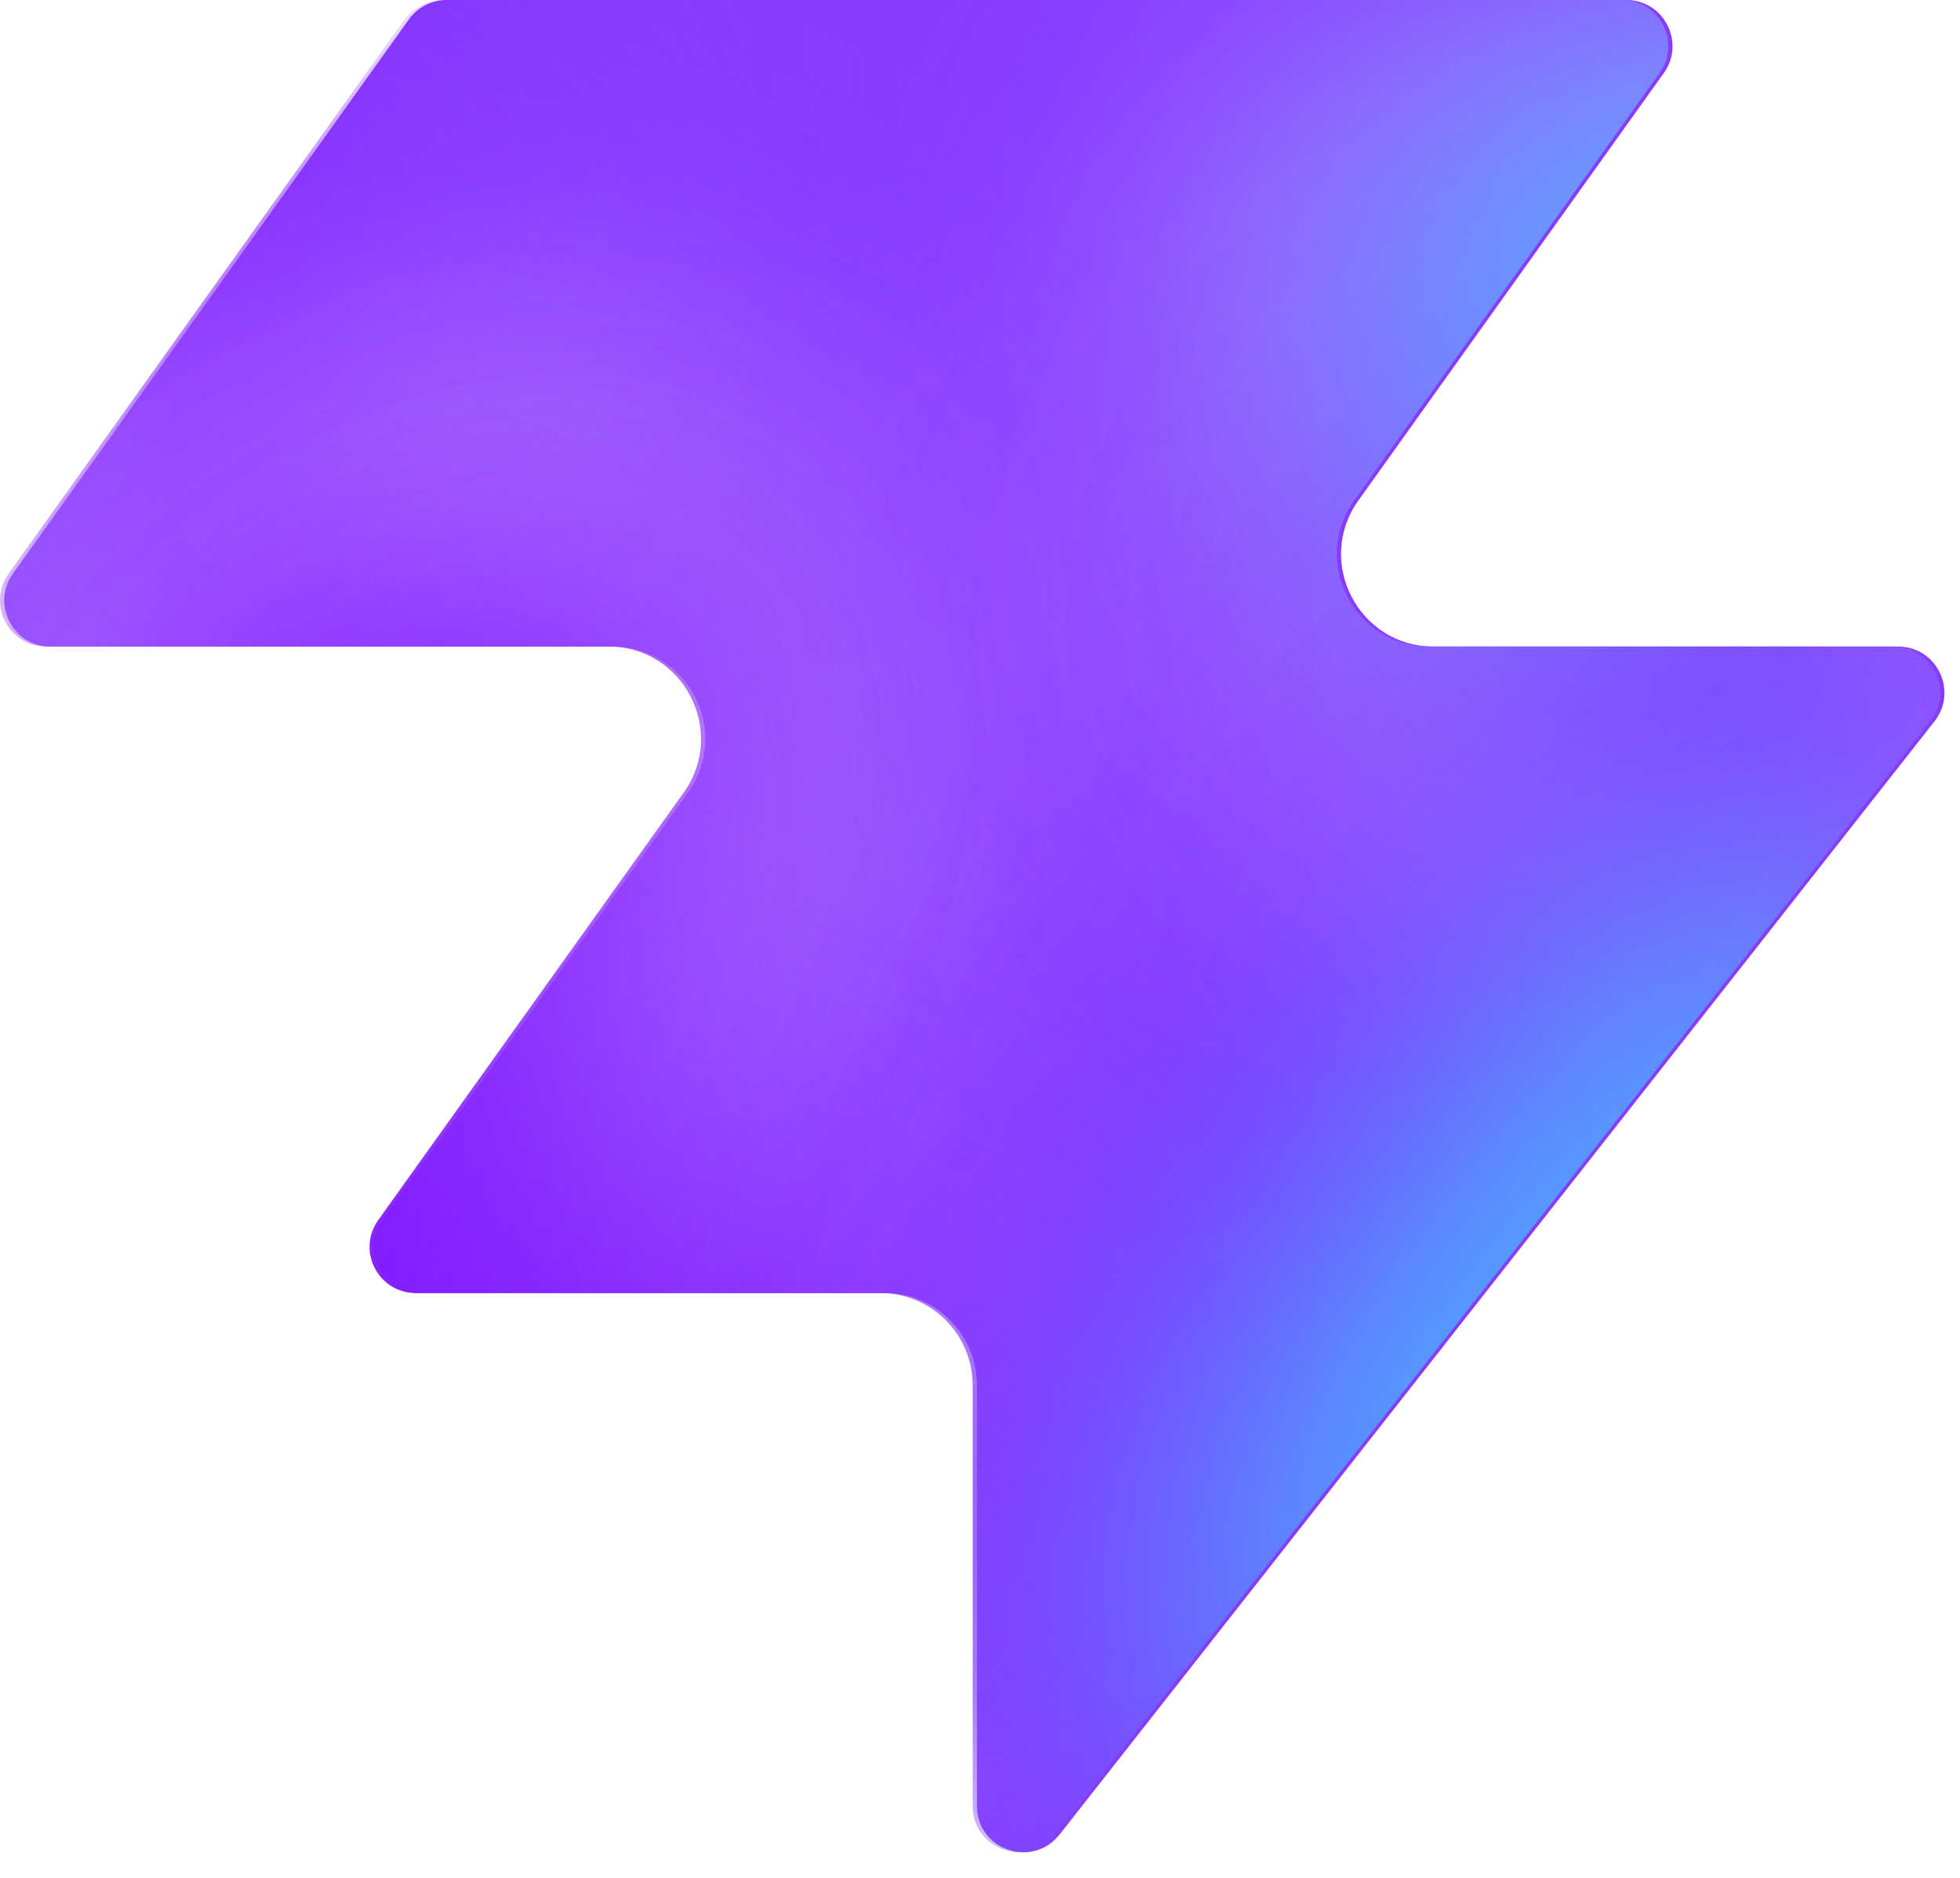
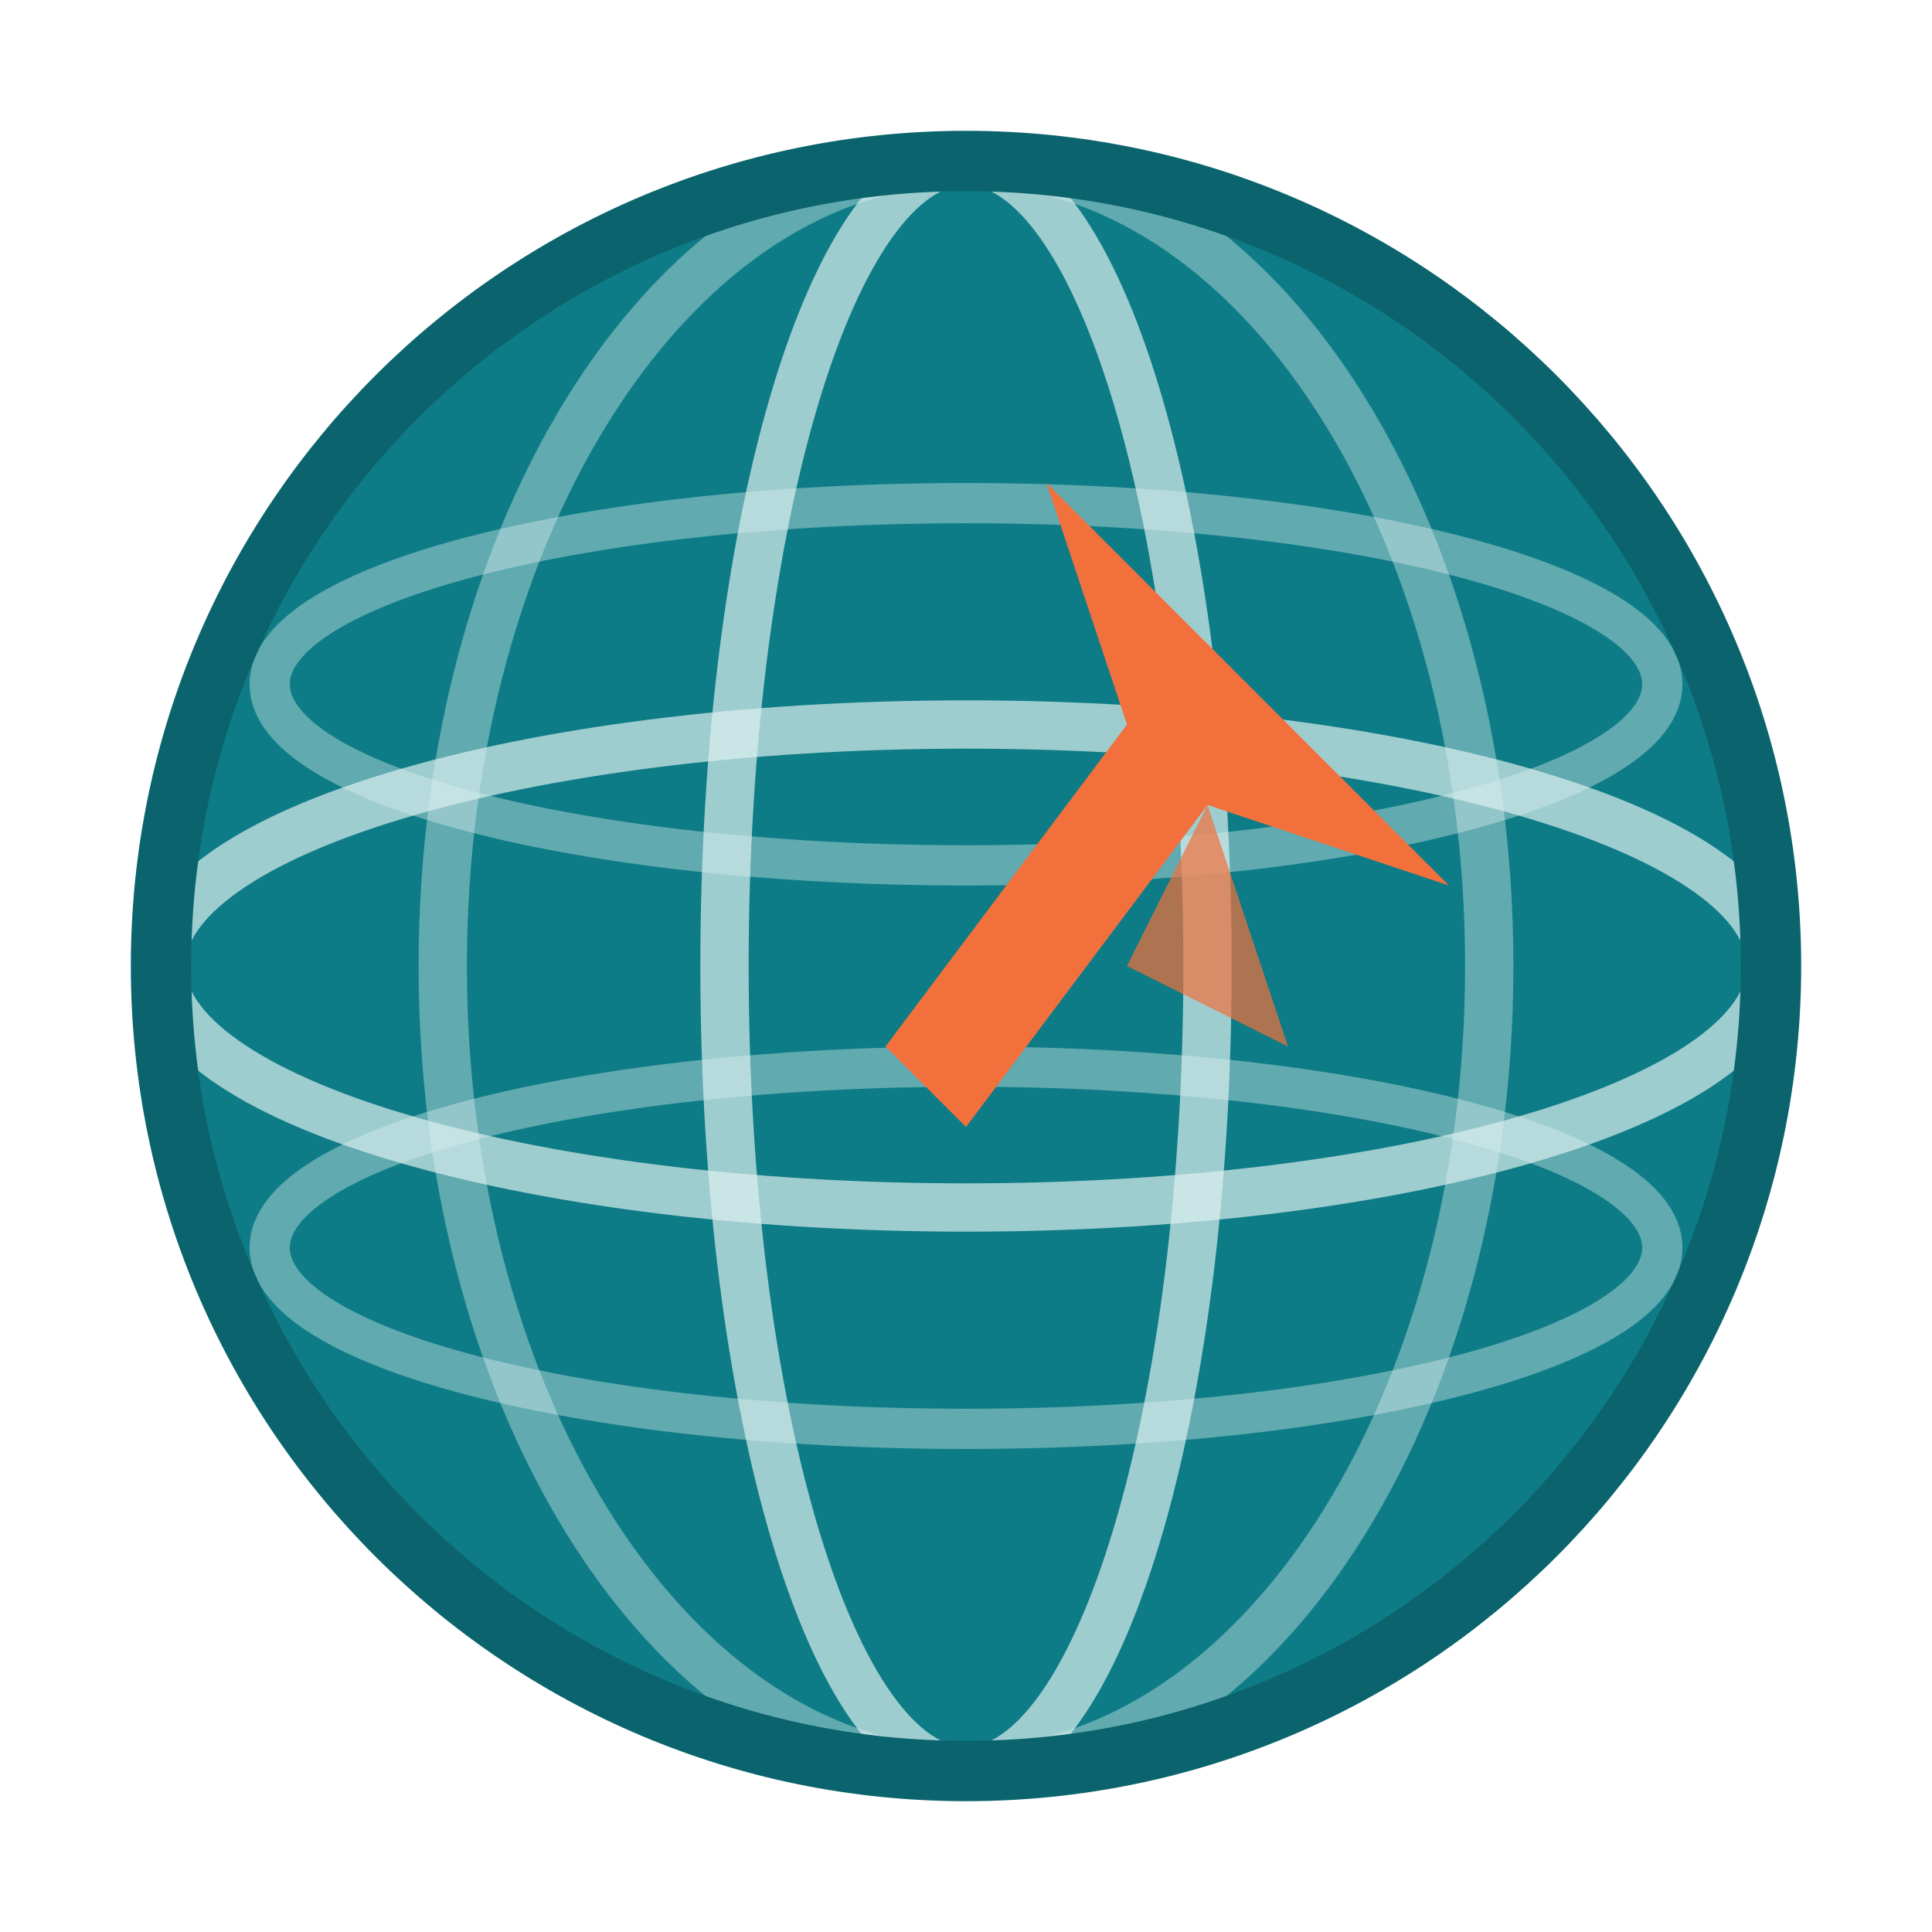
- <svg xmlns="http://www.w3.org/2000/svg" width="48" height="46" fill="none" viewBox="0 0 48 46">
-   <path fill="#863bff" d="M25.946 44.938c-.664.845-2.021.375-2.021-.698V33.937a2.26 2.26 0 0 0-2.262-2.262H10.287c-.92 0-1.456-1.04-.92-1.788l7.48-10.471c1.07-1.497 0-3.578-1.842-3.578H1.237c-.92 0-1.456-1.04-.92-1.788L10.013.474c.214-.297.556-.474.92-.474h28.894c.92 0 1.456 1.04.92 1.788l-7.48 10.471c-1.07 1.498 0 3.579 1.842 3.579h11.377c.943 0 1.473 1.088.89 1.83L25.947 44.94z" style="fill:#863bff;fill:color(display-p3 .525 .23 1);fill-opacity:1" />
-   <mask id="a" width="48" height="46" x="0" y="0" maskUnits="userSpaceOnUse" style="mask-type:alpha">
-     <path fill="#000" d="M25.842 44.938c-.664.844-2.021.375-2.021-.698V33.937a2.26 2.26 0 0 0-2.262-2.262H10.183c-.92 0-1.456-1.04-.92-1.788l7.48-10.471c1.07-1.498 0-3.579-1.842-3.579H1.133c-.92 0-1.456-1.04-.92-1.787L9.91.473c.214-.297.556-.474.92-.474h28.894c.92 0 1.456 1.04.92 1.788l-7.48 10.471c-1.07 1.498 0 3.578 1.842 3.578h11.377c.943 0 1.473 1.088.89 1.832L25.843 44.94z" style="fill:#000;fill-opacity:1" />
-   </mask>
-   <g mask="url(#a)">
-     <g filter="url(#b)">
-       <ellipse cx="5.508" cy="14.704" fill="#ede6ff" rx="5.508" ry="14.704" style="fill:#ede6ff;fill:color(display-p3 .927 .903 1);fill-opacity:1" transform="matrix(.00324 1 1 -.00324 -4.47 31.516)" />
-     </g>
-     <g filter="url(#c)">
-       <ellipse cx="10.399" cy="29.851" fill="#ede6ff" rx="10.399" ry="29.851" style="fill:#ede6ff;fill:color(display-p3 .927 .903 1);fill-opacity:1" transform="matrix(.00324 1 1 -.00324 -39.328 7.883)" />
-     </g>
-     <g filter="url(#d)">
-       <ellipse cx="5.508" cy="30.487" fill="#7e14ff" rx="5.508" ry="30.487" style="fill:#7e14ff;fill:color(display-p3 .492 .077 1);fill-opacity:1" transform="rotate(89.814 -25.913 -14.639)scale(1 -1)" />
-     </g>
-     <g filter="url(#e)">
-       <ellipse cx="5.508" cy="30.599" fill="#7e14ff" rx="5.508" ry="30.599" style="fill:#7e14ff;fill:color(display-p3 .492 .077 1);fill-opacity:1" transform="rotate(89.814 -32.644 -3.334)scale(1 -1)" />
-     </g>
-     <g filter="url(#f)">
-       <ellipse cx="5.508" cy="30.599" fill="#7e14ff" rx="5.508" ry="30.599" style="fill:#7e14ff;fill:color(display-p3 .492 .077 1);fill-opacity:1" transform="matrix(.00324 1 1 -.00324 -34.34 30.47)" />
-     </g>
-     <g filter="url(#g)">
-       <ellipse cx="14.072" cy="22.078" fill="#ede6ff" rx="14.072" ry="22.078" style="fill:#ede6ff;fill:color(display-p3 .927 .903 1);fill-opacity:1" transform="rotate(93.35 24.506 48.493)scale(-1 1)" />
-     </g>
-     <g filter="url(#h)">
-       <ellipse cx="3.47" cy="21.501" fill="#7e14ff" rx="3.47" ry="21.501" style="fill:#7e14ff;fill:color(display-p3 .492 .077 1);fill-opacity:1" transform="rotate(89.009 28.708 47.59)scale(-1 1)" />
-     </g>
-     <g filter="url(#i)">
-       <ellipse cx="3.47" cy="21.501" fill="#7e14ff" rx="3.47" ry="21.501" style="fill:#7e14ff;fill:color(display-p3 .492 .077 1);fill-opacity:1" transform="rotate(89.009 28.708 47.59)scale(-1 1)" />
-     </g>
-     <g filter="url(#j)">
-       <ellipse cx=".387" cy="8.972" fill="#7e14ff" rx="4.407" ry="29.108" style="fill:#7e14ff;fill:color(display-p3 .492 .077 1);fill-opacity:1" transform="rotate(39.51 .387 8.972)" />
-     </g>
-     <g filter="url(#k)">
-       <ellipse cx="47.523" cy="-6.092" fill="#7e14ff" rx="4.407" ry="29.108" style="fill:#7e14ff;fill:color(display-p3 .492 .077 1);fill-opacity:1" transform="rotate(37.892 47.523 -6.092)" />
-     </g>
-     <g filter="url(#l)">
-       <ellipse cx="41.412" cy="6.333" fill="#47bfff" rx="5.971" ry="9.665" style="fill:#47bfff;fill:color(display-p3 .28 .748 1);fill-opacity:1" transform="rotate(37.892 41.412 6.333)" />
-     </g>
-     <g filter="url(#m)">
-       <ellipse cx="-1.879" cy="38.332" fill="#7e14ff" rx="4.407" ry="29.108" style="fill:#7e14ff;fill:color(display-p3 .492 .077 1);fill-opacity:1" transform="rotate(37.892 -1.88 38.332)" />
-     </g>
-     <g filter="url(#n)">
-       <ellipse cx="-1.879" cy="38.332" fill="#7e14ff" rx="4.407" ry="29.108" style="fill:#7e14ff;fill:color(display-p3 .492 .077 1);fill-opacity:1" transform="rotate(37.892 -1.88 38.332)" />
-     </g>
-     <g filter="url(#o)">
-       <ellipse cx="35.651" cy="29.907" fill="#7e14ff" rx="4.407" ry="29.108" style="fill:#7e14ff;fill:color(display-p3 .492 .077 1);fill-opacity:1" transform="rotate(37.892 35.651 29.907)" />
-     </g>
-     <g filter="url(#p)">
-       <ellipse cx="38.418" cy="32.4" fill="#47bfff" rx="5.971" ry="15.297" style="fill:#47bfff;fill:color(display-p3 .28 .748 1);fill-opacity:1" transform="rotate(37.892 38.418 32.4)" />
-     </g>
-   </g>
-   <defs>
-     <filter id="b" width="60.045" height="41.654" x="-19.77" y="16.149" color-interpolation-filters="sRGB" filterUnits="userSpaceOnUse">
-       <feFlood flood-opacity="0" result="BackgroundImageFix" />
-       <feBlend in="SourceGraphic" in2="BackgroundImageFix" result="shape" />
-       <feGaussianBlur result="effect1_foregroundBlur_2002_17158" stdDeviation="7.659" />
-     </filter>
-     <filter id="c" width="90.34" height="51.437" x="-54.613" y="-7.533" color-interpolation-filters="sRGB" filterUnits="userSpaceOnUse">
-       <feFlood flood-opacity="0" result="BackgroundImageFix" />
-       <feBlend in="SourceGraphic" in2="BackgroundImageFix" result="shape" />
-       <feGaussianBlur result="effect1_foregroundBlur_2002_17158" stdDeviation="7.659" />
-     </filter>
-     <filter id="d" width="79.355" height="29.4" x="-49.64" y="2.03" color-interpolation-filters="sRGB" filterUnits="userSpaceOnUse">
-       <feFlood flood-opacity="0" result="BackgroundImageFix" />
-       <feBlend in="SourceGraphic" in2="BackgroundImageFix" result="shape" />
-       <feGaussianBlur result="effect1_foregroundBlur_2002_17158" stdDeviation="4.596" />
-     </filter>
-     <filter id="e" width="79.579" height="29.4" x="-45.045" y="20.029" color-interpolation-filters="sRGB" filterUnits="userSpaceOnUse">
-       <feFlood flood-opacity="0" result="BackgroundImageFix" />
-       <feBlend in="SourceGraphic" in2="BackgroundImageFix" result="shape" />
-       <feGaussianBlur result="effect1_foregroundBlur_2002_17158" stdDeviation="4.596" />
-     </filter>
-     <filter id="f" width="79.579" height="29.4" x="-43.513" y="21.178" color-interpolation-filters="sRGB" filterUnits="userSpaceOnUse">
-       <feFlood flood-opacity="0" result="BackgroundImageFix" />
-       <feBlend in="SourceGraphic" in2="BackgroundImageFix" result="shape" />
-       <feGaussianBlur result="effect1_foregroundBlur_2002_17158" stdDeviation="4.596" />
-     </filter>
-     <filter id="g" width="74.749" height="58.852" x="15.756" y="-17.901" color-interpolation-filters="sRGB" filterUnits="userSpaceOnUse">
-       <feFlood flood-opacity="0" result="BackgroundImageFix" />
-       <feBlend in="SourceGraphic" in2="BackgroundImageFix" result="shape" />
-       <feGaussianBlur result="effect1_foregroundBlur_2002_17158" stdDeviation="7.659" />
-     </filter>
-     <filter id="h" width="61.377" height="25.362" x="23.548" y="2.284" color-interpolation-filters="sRGB" filterUnits="userSpaceOnUse">
-       <feFlood flood-opacity="0" result="BackgroundImageFix" />
-       <feBlend in="SourceGraphic" in2="BackgroundImageFix" result="shape" />
-       <feGaussianBlur result="effect1_foregroundBlur_2002_17158" stdDeviation="4.596" />
-     </filter>
-     <filter id="i" width="61.377" height="25.362" x="23.548" y="2.284" color-interpolation-filters="sRGB" filterUnits="userSpaceOnUse">
-       <feFlood flood-opacity="0" result="BackgroundImageFix" />
-       <feBlend in="SourceGraphic" in2="BackgroundImageFix" result="shape" />
-       <feGaussianBlur result="effect1_foregroundBlur_2002_17158" stdDeviation="4.596" />
-     </filter>
-     <filter id="j" width="56.045" height="63.649" x="-27.636" y="-22.853" color-interpolation-filters="sRGB" filterUnits="userSpaceOnUse">
-       <feFlood flood-opacity="0" result="BackgroundImageFix" />
-       <feBlend in="SourceGraphic" in2="BackgroundImageFix" result="shape" />
-       <feGaussianBlur result="effect1_foregroundBlur_2002_17158" stdDeviation="4.596" />
-     </filter>
-     <filter id="k" width="54.814" height="64.646" x="20.116" y="-38.415" color-interpolation-filters="sRGB" filterUnits="userSpaceOnUse">
-       <feFlood flood-opacity="0" result="BackgroundImageFix" />
-       <feBlend in="SourceGraphic" in2="BackgroundImageFix" result="shape" />
-       <feGaussianBlur result="effect1_foregroundBlur_2002_17158" stdDeviation="4.596" />
-     </filter>
-     <filter id="l" width="33.541" height="35.313" x="24.641" y="-11.323" color-interpolation-filters="sRGB" filterUnits="userSpaceOnUse">
-       <feFlood flood-opacity="0" result="BackgroundImageFix" />
-       <feBlend in="SourceGraphic" in2="BackgroundImageFix" result="shape" />
-       <feGaussianBlur result="effect1_foregroundBlur_2002_17158" stdDeviation="4.596" />
-     </filter>
-     <filter id="m" width="54.814" height="64.646" x="-29.286" y="6.009" color-interpolation-filters="sRGB" filterUnits="userSpaceOnUse">
-       <feFlood flood-opacity="0" result="BackgroundImageFix" />
-       <feBlend in="SourceGraphic" in2="BackgroundImageFix" result="shape" />
-       <feGaussianBlur result="effect1_foregroundBlur_2002_17158" stdDeviation="4.596" />
-     </filter>
-     <filter id="n" width="54.814" height="64.646" x="-29.286" y="6.009" color-interpolation-filters="sRGB" filterUnits="userSpaceOnUse">
-       <feFlood flood-opacity="0" result="BackgroundImageFix" />
-       <feBlend in="SourceGraphic" in2="BackgroundImageFix" result="shape" />
-       <feGaussianBlur result="effect1_foregroundBlur_2002_17158" stdDeviation="4.596" />
-     </filter>
-     <filter id="o" width="54.814" height="64.646" x="8.244" y="-2.416" color-interpolation-filters="sRGB" filterUnits="userSpaceOnUse">
-       <feFlood flood-opacity="0" result="BackgroundImageFix" />
-       <feBlend in="SourceGraphic" in2="BackgroundImageFix" result="shape" />
-       <feGaussianBlur result="effect1_foregroundBlur_2002_17158" stdDeviation="4.596" />
-     </filter>
-     <filter id="p" width="39.409" height="43.623" x="18.713" y="10.588" color-interpolation-filters="sRGB" filterUnits="userSpaceOnUse">
-       <feFlood flood-opacity="0" result="BackgroundImageFix" />
-       <feBlend in="SourceGraphic" in2="BackgroundImageFix" result="shape" />
-       <feGaussianBlur result="effect1_foregroundBlur_2002_17158" stdDeviation="4.596" />
-     </filter>
-   </defs>
+ <svg xmlns="http://www.w3.org/2000/svg" viewBox="0 0 48 48" width="48" height="48" fill="none">
+   <circle cx="24" cy="24" r="20" fill="#0E7C86" />
+   <ellipse cx="24" cy="24" rx="6" ry="20" fill="none" stroke="#DCEFF0" stroke-width="1.2" opacity="0.7" />
+   <ellipse cx="24" cy="24" rx="13" ry="20" fill="none" stroke="#DCEFF0" stroke-width="1.2" opacity="0.4" />
+   <ellipse cx="24" cy="24" rx="20" ry="6" fill="none" stroke="#DCEFF0" stroke-width="1.2" opacity="0.7" />
+   <ellipse cx="24" cy="17" rx="17.3" ry="4.5" fill="none" stroke="#DCEFF0" stroke-width="1" opacity="0.4" />
+   <ellipse cx="24" cy="31" rx="17.3" ry="4.5" fill="none" stroke="#DCEFF0" stroke-width="1" opacity="0.4" />
+   <circle cx="24" cy="24" r="20" fill="none" stroke="#0B646D" stroke-width="1.5" />
+   <path d="M30 16 L36 22 L30 20 L24 28 L22 26 L28 18 L26 12 Z" fill="#F2703C" />
+   <path d="M30 20 L32 26 L28 24 Z" fill="#F2703C" opacity="0.7" />
</svg>
